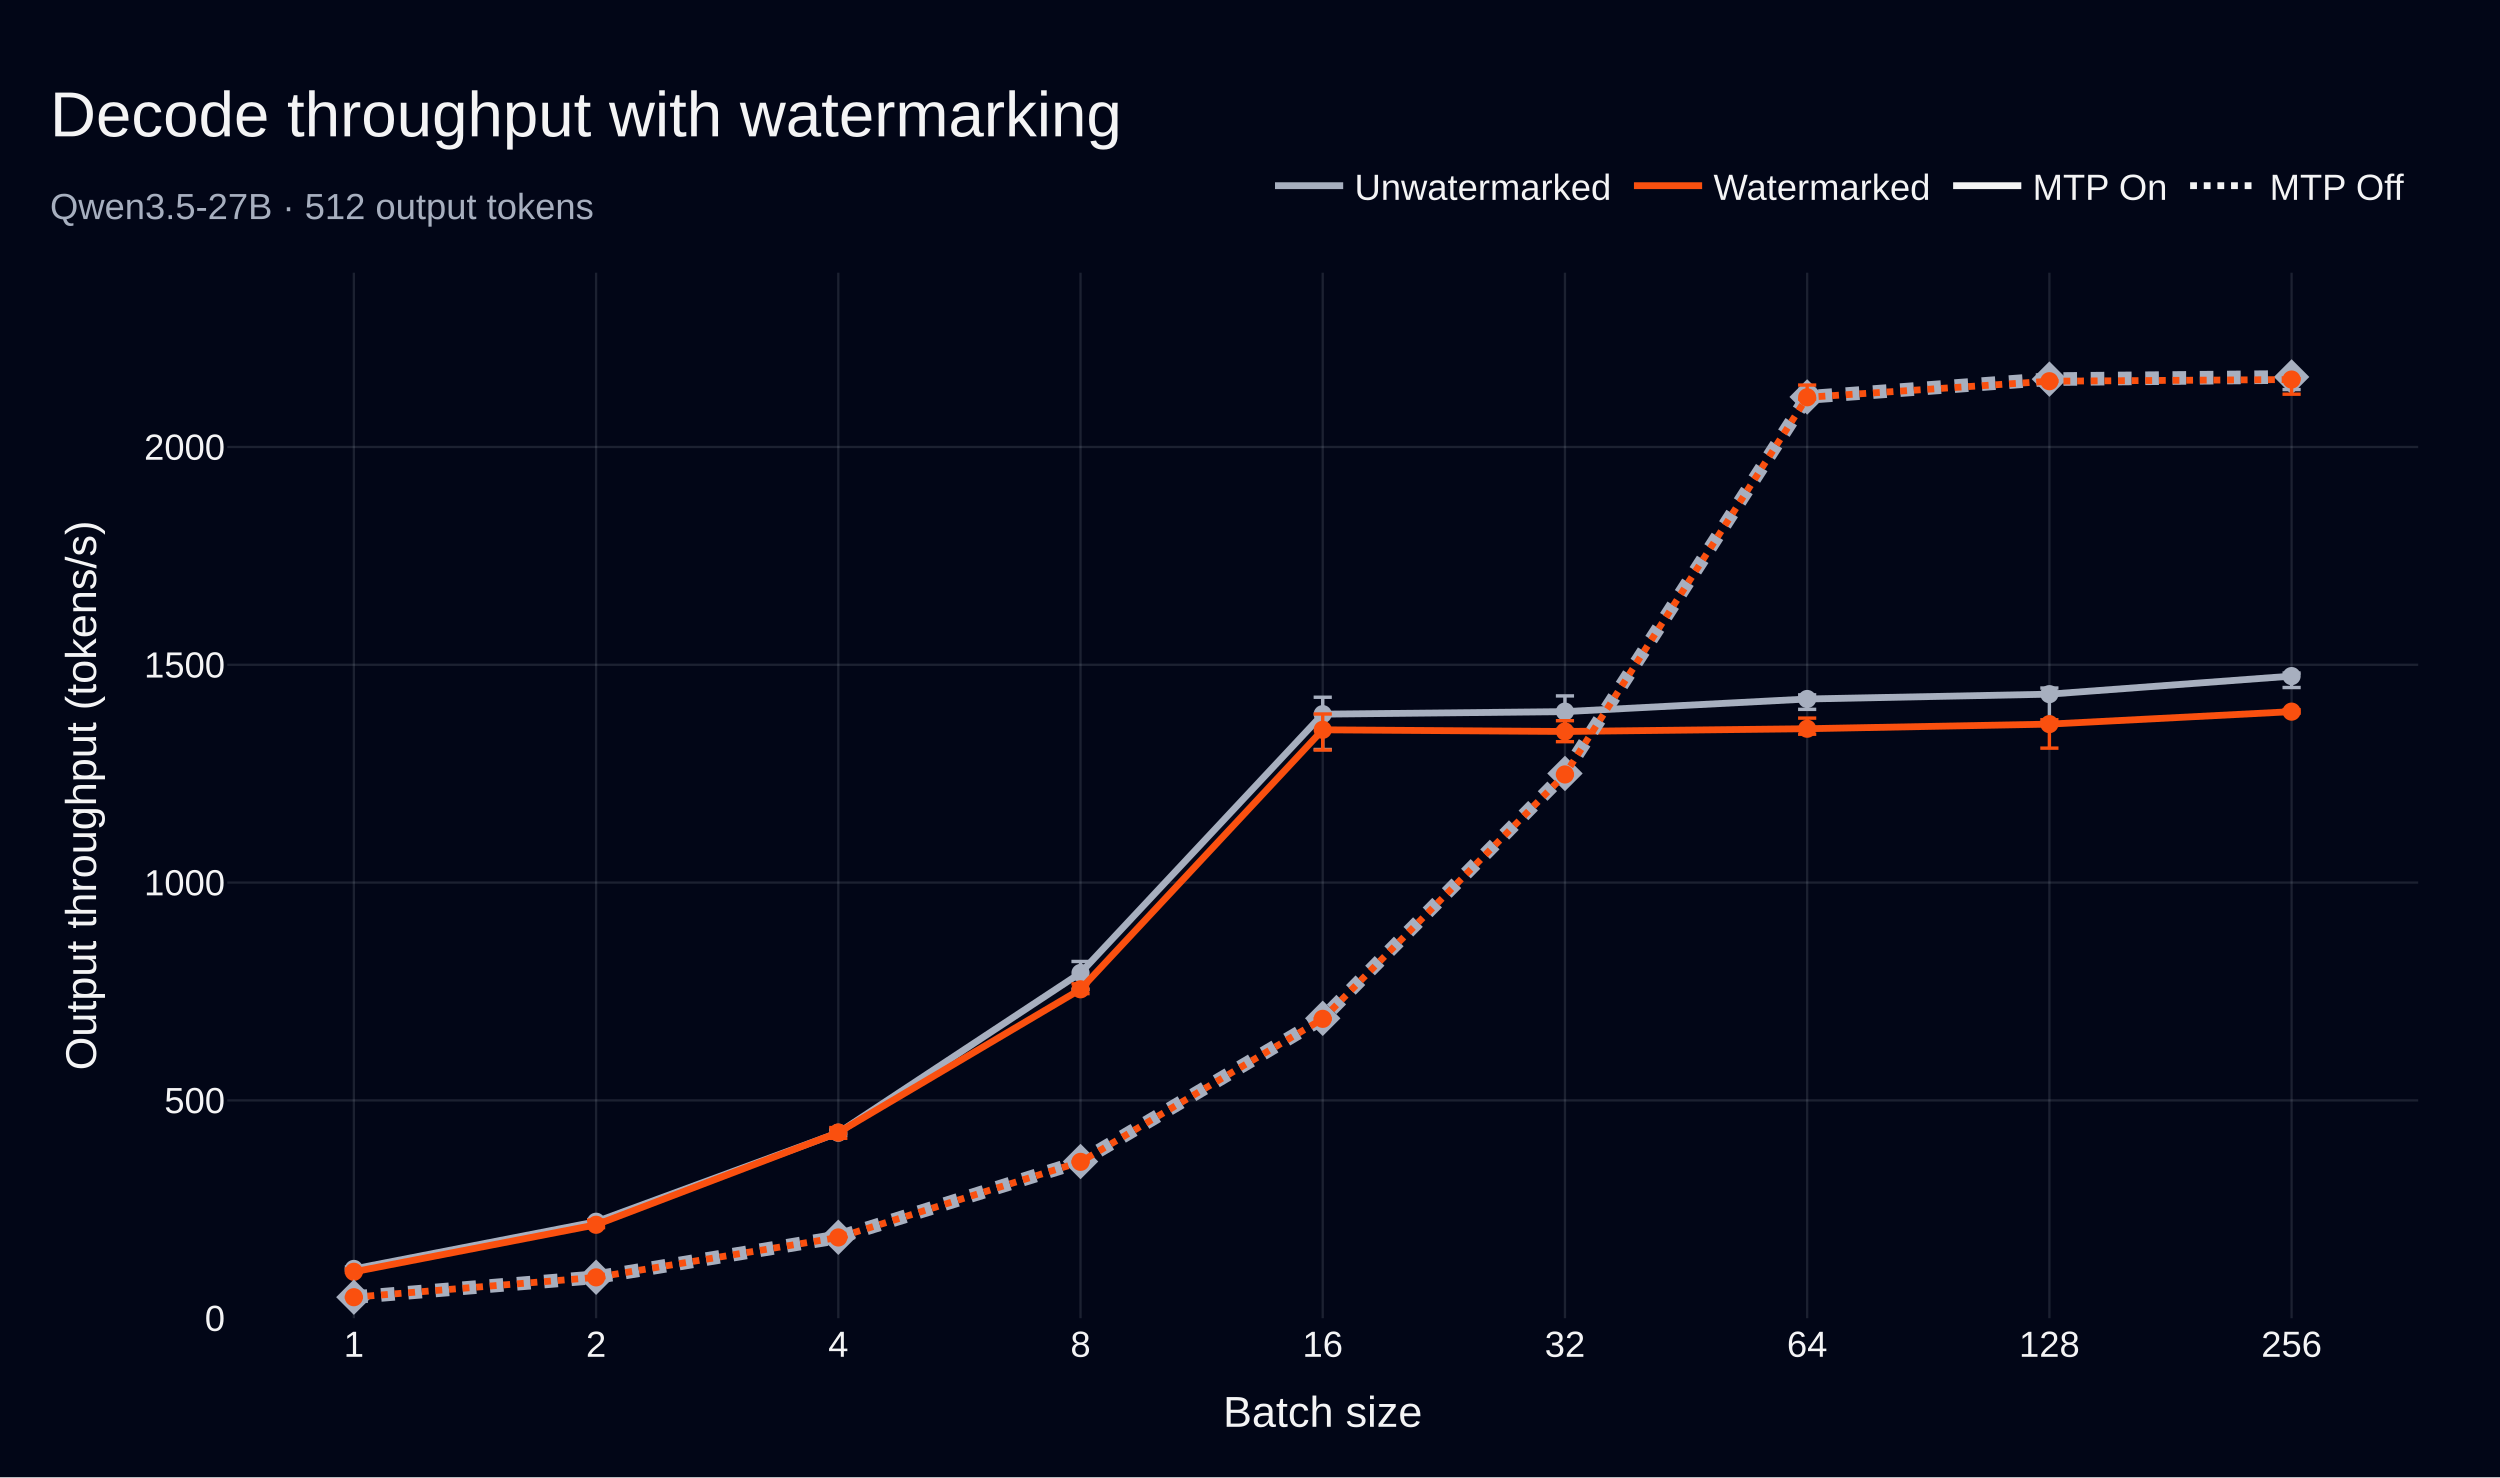
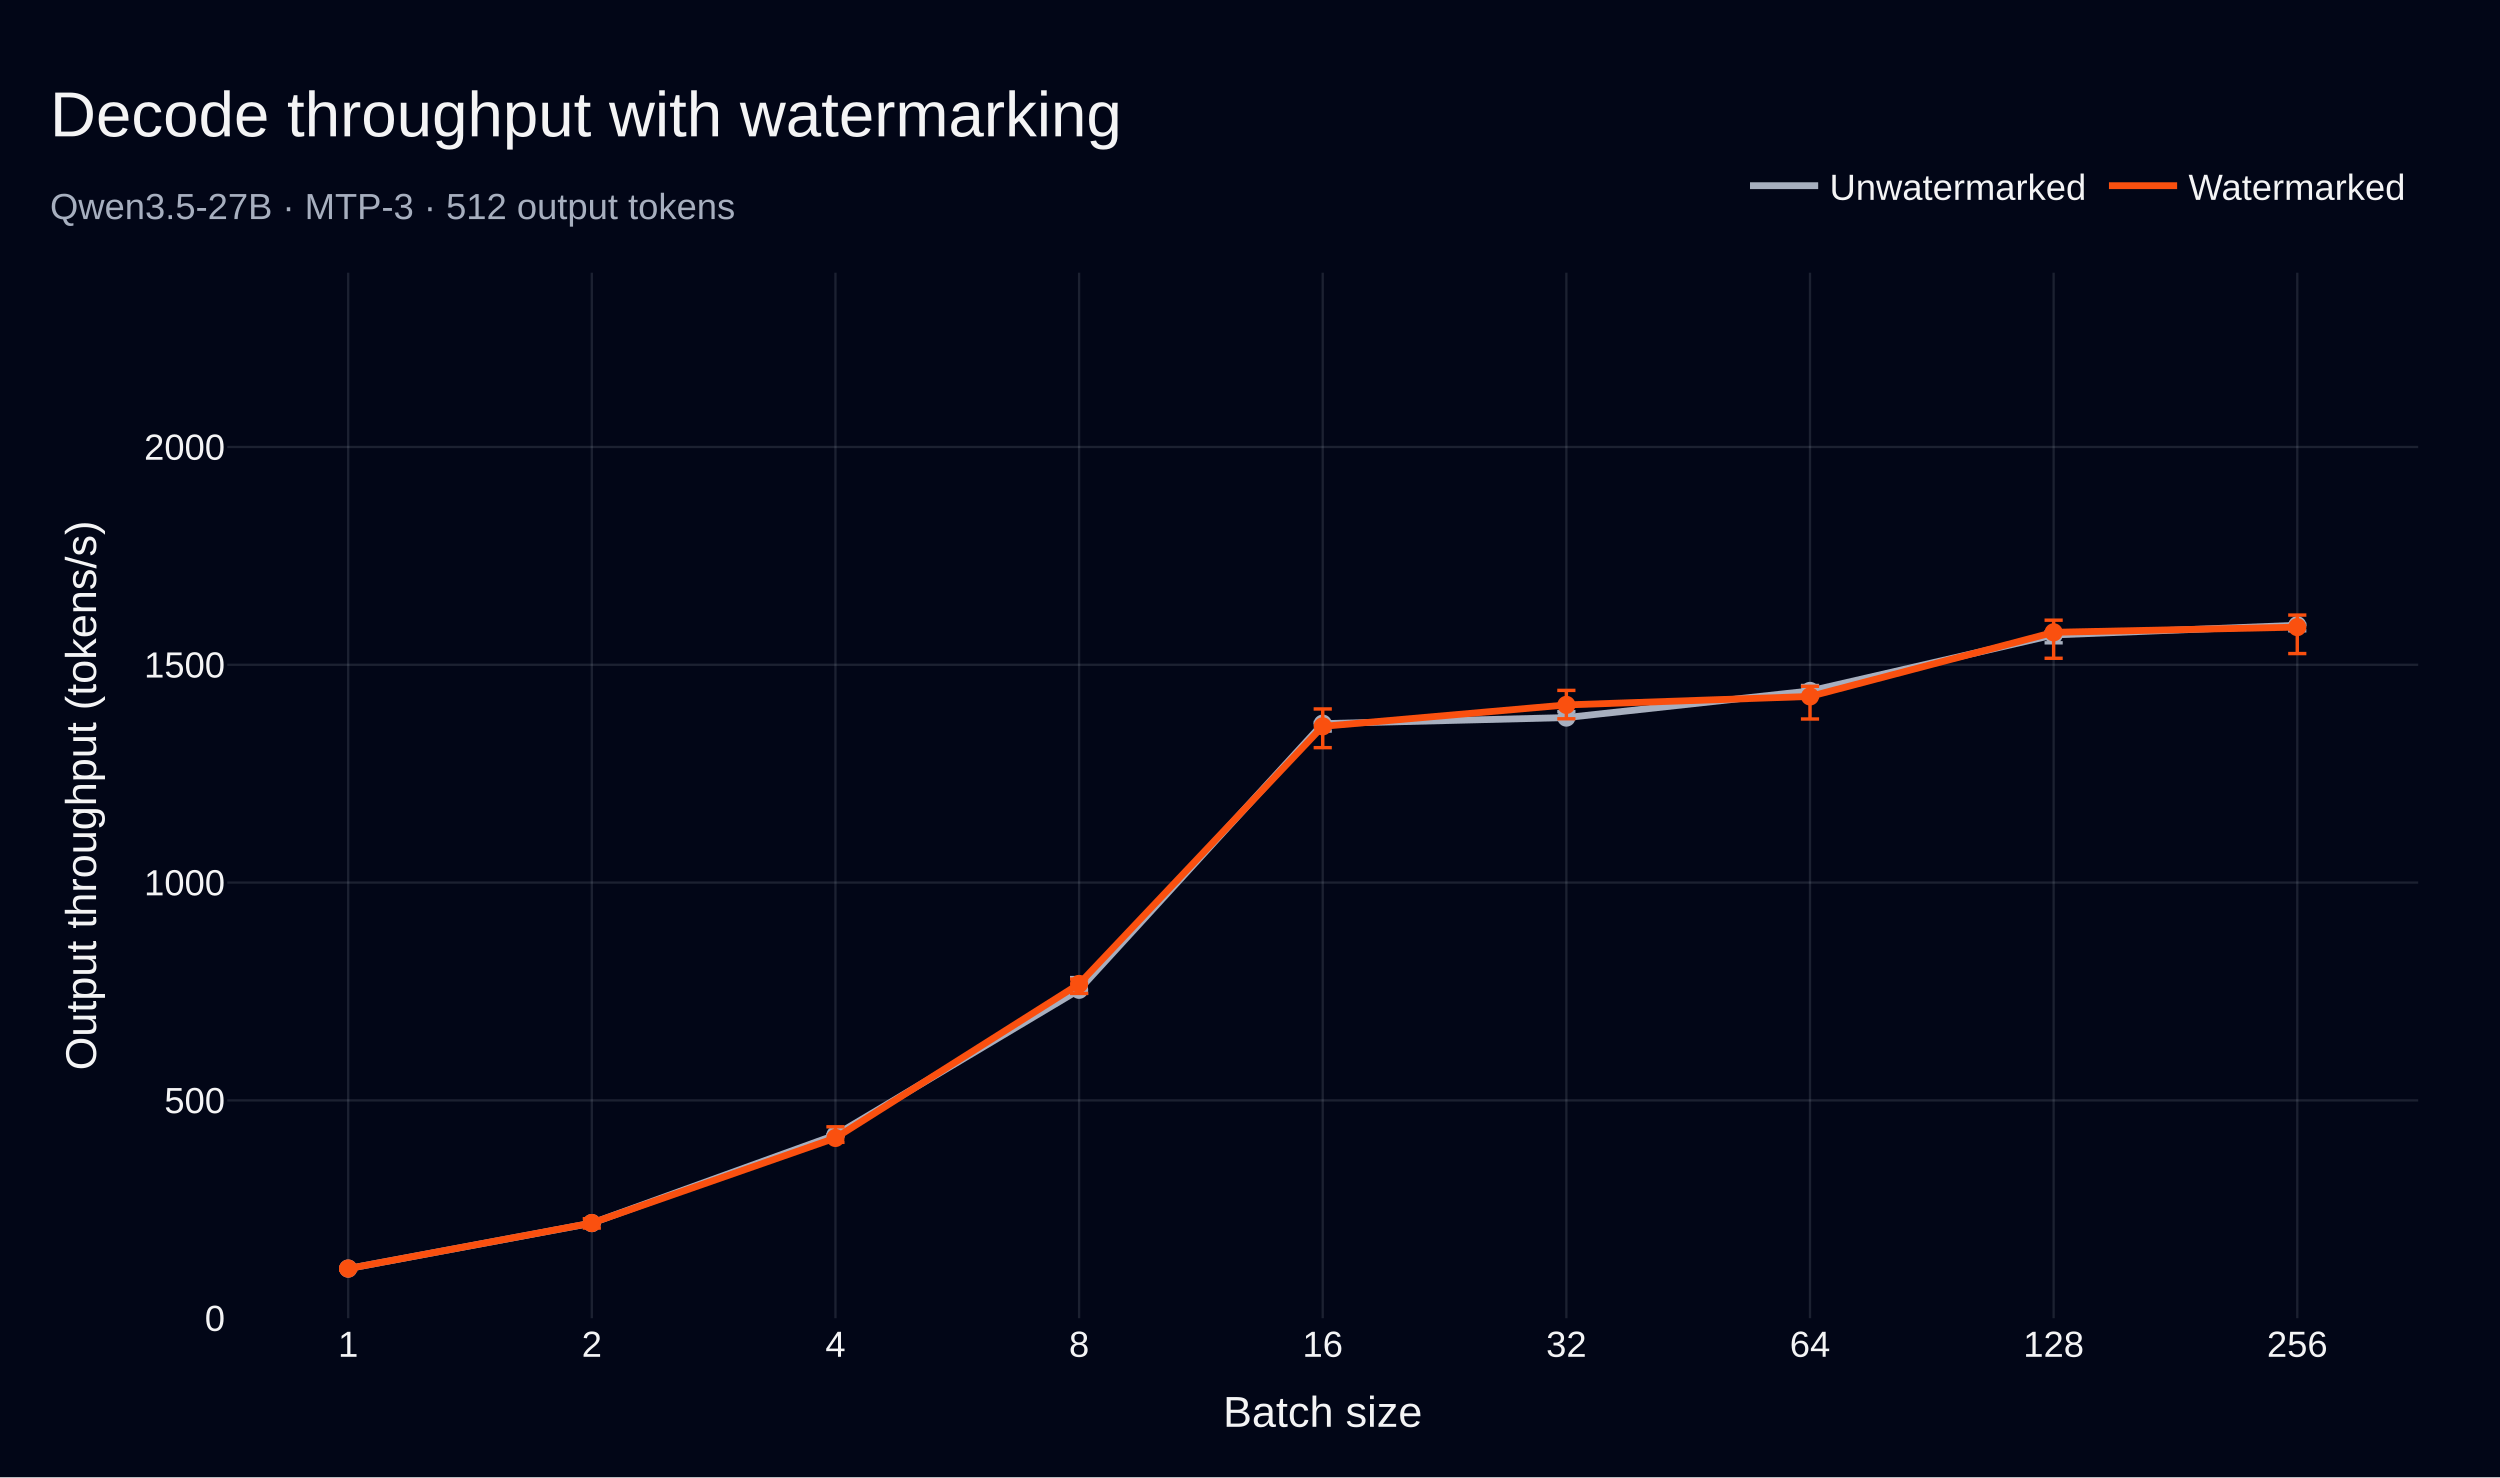
<svg xmlns="http://www.w3.org/2000/svg" class="main-svg" width="1100" height="650" style="" viewBox="0 0 1100 650">
  <rect x="0" y="0" width="1100" height="650" style="fill: rgb(2, 6, 23); fill-opacity: 1;" />
-   <defs id="defs-5f3221">
+   <defs id="defs-4837f7">
    <g class="clips">
-       <clipPath id="clip5f3221xyplot" class="plotclip">
+       <clipPath id="clip4837f7xyplot" class="plotclip">
        <rect width="964" height="460" />
      </clipPath>
-       <clipPath class="axesclip" id="clip5f3221x">
+       <clipPath class="axesclip" id="clip4837f7x">
        <rect x="100" y="0" width="964" height="650" />
      </clipPath>
-       <clipPath class="axesclip" id="clip5f3221y">
+       <clipPath class="axesclip" id="clip4837f7y">
        <rect x="0" y="120" width="1100" height="460" />
      </clipPath>
-       <clipPath class="axesclip" id="clip5f3221xy">
+       <clipPath class="axesclip" id="clip4837f7xy">
        <rect x="100" y="120" width="964" height="460" />
      </clipPath>
    </g>
    <g class="gradients" />
    <g class="patterns" />
  </defs>
  <g class="bglayer" />
  <g class="layer-below">
    <g class="imagelayer" />
    <g class="shapelayer" />
  </g>
  <g class="cartesianlayer">
    <g class="subplot xy">
      <g class="layer-subplot">
        <g class="shapelayer" />
        <g class="imagelayer" />
      </g>
      <g class="minor-gridlayer">
        <g class="x" />
        <g class="y" />
      </g>
      <g class="gridlayer">
        <g class="x">
-           <path class="xgrid crisp" transform="translate(155.7,0)" d="M0,120v460" style="stroke: rgb(167, 175, 191); stroke-opacity: 0.16; stroke-width: 1px;" />
-           <path class="xgrid crisp" transform="translate(262.28,0)" d="M0,120v460" style="stroke: rgb(167, 175, 191); stroke-opacity: 0.16; stroke-width: 1px;" />
-           <path class="xgrid crisp" transform="translate(368.85,0)" d="M0,120v460" style="stroke: rgb(167, 175, 191); stroke-opacity: 0.16; stroke-width: 1px;" />
-           <path class="xgrid crisp" transform="translate(475.43,0)" d="M0,120v460" style="stroke: rgb(167, 175, 191); stroke-opacity: 0.16; stroke-width: 1px;" />
+           <path class="xgrid crisp" transform="translate(153.2,0)" d="M0,120v460" style="stroke: rgb(167, 175, 191); stroke-opacity: 0.16; stroke-width: 1px;" />
+           <path class="xgrid crisp" transform="translate(260.4,0)" d="M0,120v460" style="stroke: rgb(167, 175, 191); stroke-opacity: 0.16; stroke-width: 1px;" />
+           <path class="xgrid crisp" transform="translate(367.6,0)" d="M0,120v460" style="stroke: rgb(167, 175, 191); stroke-opacity: 0.16; stroke-width: 1px;" />
+           <path class="xgrid crisp" transform="translate(474.8,0)" d="M0,120v460" style="stroke: rgb(167, 175, 191); stroke-opacity: 0.16; stroke-width: 1px;" />
          <path class="xgrid crisp" transform="translate(582,0)" d="M0,120v460" style="stroke: rgb(167, 175, 191); stroke-opacity: 0.16; stroke-width: 1px;" />
-           <path class="xgrid crisp" transform="translate(688.58,0)" d="M0,120v460" style="stroke: rgb(167, 175, 191); stroke-opacity: 0.16; stroke-width: 1px;" />
-           <path class="xgrid crisp" transform="translate(795.15,0)" d="M0,120v460" style="stroke: rgb(167, 175, 191); stroke-opacity: 0.16; stroke-width: 1px;" />
-           <path class="xgrid crisp" transform="translate(901.73,0)" d="M0,120v460" style="stroke: rgb(167, 175, 191); stroke-opacity: 0.16; stroke-width: 1px;" />
-           <path class="xgrid crisp" transform="translate(1008.3,0)" d="M0,120v460" style="stroke: rgb(167, 175, 191); stroke-opacity: 0.16; stroke-width: 1px;" />
+           <path class="xgrid crisp" transform="translate(689.2,0)" d="M0,120v460" style="stroke: rgb(167, 175, 191); stroke-opacity: 0.16; stroke-width: 1px;" />
+           <path class="xgrid crisp" transform="translate(796.4,0)" d="M0,120v460" style="stroke: rgb(167, 175, 191); stroke-opacity: 0.16; stroke-width: 1px;" />
+           <path class="xgrid crisp" transform="translate(903.6,0)" d="M0,120v460" style="stroke: rgb(167, 175, 191); stroke-opacity: 0.16; stroke-width: 1px;" />
+           <path class="xgrid crisp" transform="translate(1010.8,0)" d="M0,120v460" style="stroke: rgb(167, 175, 191); stroke-opacity: 0.16; stroke-width: 1px;" />
        </g>
        <g class="y">
          <path class="ygrid crisp" transform="translate(0,484.17)" d="M100,0h964" style="stroke: rgb(167, 175, 191); stroke-opacity: 0.16; stroke-width: 1px;" />
          <path class="ygrid crisp" transform="translate(0,388.33)" d="M100,0h964" style="stroke: rgb(167, 175, 191); stroke-opacity: 0.16; stroke-width: 1px;" />
          <path class="ygrid crisp" transform="translate(0,292.5)" d="M100,0h964" style="stroke: rgb(167, 175, 191); stroke-opacity: 0.16; stroke-width: 1px;" />
          <path class="ygrid crisp" transform="translate(0,196.67)" d="M100,0h964" style="stroke: rgb(167, 175, 191); stroke-opacity: 0.16; stroke-width: 1px;" />
        </g>
      </g>
      <g class="zerolinelayer" />
      <g class="layer-between">
        <g class="shapelayer" />
        <g class="imagelayer" />
      </g>
      <path class="xlines-below" />
      <path class="ylines-below" />
      <g class="overlines-below" />
      <g class="xaxislayer-below" />
      <g class="yaxislayer-below" />
      <g class="overaxes-below" />
      <g class="overplot">
-         <g class="xy" transform="translate(100,120)" clip-path="url(#clip5f3221xyplot)">
+         <g class="xy" transform="translate(100,120)" clip-path="url(#clip4837f7xyplot)">
          <g class="scatterlayer mlayer">
-             <g class="trace scatter trace628904" style="stroke-miterlimit: 2; opacity: 1;">
+             <g class="trace scatter trace6b0d77" style="stroke-miterlimit: 2; opacity: 1;">
              <g class="fills" />
              <g class="errorbars">
                <g class="errorbar">
-                   <path class="yerror" d="M51.7,437.47h8m-4,0V438.82m-4,0h8" style="vector-effect: none; stroke-width: 1.5px; stroke: rgb(167, 175, 191); stroke-opacity: 1;" />
-                 </g>
-                 <g class="errorbar">
-                   <path class="yerror" d="M158.28,416.62h8m-4,0V418.26m-4,0h8" style="vector-effect: none; stroke-width: 1.5px; stroke: rgb(167, 175, 191); stroke-opacity: 1;" />
-                 </g>
-                 <g class="errorbar">
-                   <path class="yerror" d="M264.85,376.87h8m-4,0V379.51m-4,0h8" style="vector-effect: none; stroke-width: 1.5px; stroke: rgb(167, 175, 191); stroke-opacity: 1;" />
-                 </g>
-                 <g class="errorbar">
-                   <path class="yerror" d="M371.43,303.05h8m-4,0V315.34m-4,0h8" style="vector-effect: none; stroke-width: 1.5px; stroke: rgb(167, 175, 191); stroke-opacity: 1;" />
-                 </g>
-                 <g class="errorbar">
-                   <path class="yerror" d="M478,186.79h8m-4,0V209.78m-4,0h8" style="vector-effect: none; stroke-width: 1.5px; stroke: rgb(167, 175, 191); stroke-opacity: 1;" />
-                 </g>
-                 <g class="errorbar">
-                   <path class="yerror" d="M584.58,186.2h8m-4,0V200.94m-4,0h8" style="vector-effect: none; stroke-width: 1.5px; stroke: rgb(167, 175, 191); stroke-opacity: 1;" />
-                 </g>
-                 <g class="errorbar">
-                   <path class="yerror" d="M691.15,185.74h8m-4,0V192.12m-4,0h8" style="vector-effect: none; stroke-width: 1.5px; stroke: rgb(167, 175, 191); stroke-opacity: 1;" />
-                 </g>
-                 <g class="errorbar">
-                   <path class="yerror" d="M797.73,182.73h8m-4,0V197.86m-4,0h8" style="vector-effect: none; stroke-width: 1.5px; stroke: rgb(167, 175, 191); stroke-opacity: 1;" />
-                 </g>
-                 <g class="errorbar">
-                   <path class="yerror" d="M904.3,176.14h8m-4,0V182.51m-4,0h8" style="vector-effect: none; stroke-width: 1.5px; stroke: rgb(167, 175, 191); stroke-opacity: 1;" />
+                   <path class="yerror" d="M49.2,438.14h8m-4,0V438.24m-4,0h8" style="vector-effect: none; stroke-width: 1.5px; stroke: rgb(167, 175, 191); stroke-opacity: 1;" />
+                 </g>
+                 <g class="errorbar">
+                   <path class="yerror" d="M156.4,418.1h8m-4,0V418.2m-4,0h8" style="vector-effect: none; stroke-width: 1.5px; stroke: rgb(167, 175, 191); stroke-opacity: 1;" />
+                 </g>
+                 <g class="errorbar">
+                   <path class="yerror" d="M263.6,379.29h8m-4,0V379.79m-4,0h8" style="vector-effect: none; stroke-width: 1.5px; stroke: rgb(167, 175, 191); stroke-opacity: 1;" />
+                 </g>
+                 <g class="errorbar">
+                   <path class="yerror" d="M370.8,310.14h8m-4,0V317.05m-4,0h8" style="vector-effect: none; stroke-width: 1.5px; stroke: rgb(167, 175, 191); stroke-opacity: 1;" />
+                 </g>
+                 <g class="errorbar">
+                   <path class="yerror" d="M478,197.86h8m-4,0V201.66m-4,0h8" style="vector-effect: none; stroke-width: 1.5px; stroke: rgb(167, 175, 191); stroke-opacity: 1;" />
+                 </g>
+                 <g class="errorbar">
+                   <path class="yerror" d="M585.2,193.12h8m-4,0V196.14m-4,0h8" style="vector-effect: none; stroke-width: 1.5px; stroke: rgb(167, 175, 191); stroke-opacity: 1;" />
+                 </g>
+                 <g class="errorbar">
+                   <path class="yerror" d="M692.4,181.62h8m-4,0V186.6m-4,0h8" style="vector-effect: none; stroke-width: 1.5px; stroke: rgb(167, 175, 191); stroke-opacity: 1;" />
+                 </g>
+                 <g class="errorbar">
+                   <path class="yerror" d="M799.6,157.95h8m-4,0V162.84m-4,0h8" style="vector-effect: none; stroke-width: 1.5px; stroke: rgb(167, 175, 191); stroke-opacity: 1;" />
+                 </g>
+                 <g class="errorbar">
+                   <path class="yerror" d="M906.8,154.65h8m-4,0V157.55m-4,0h8" style="vector-effect: none; stroke-width: 1.5px; stroke: rgb(167, 175, 191); stroke-opacity: 1;" />
                </g>
              </g>
              <g class="lines">
-                 <path class="js-line" d="M55.7,438.33L162.28,417.57L268.85,378.4L375.43,308.1L482,194.23L588.58,193.11L695.15,187.56L801.73,185.43L908.3,177.48" style="vector-effect: none; fill: none; stroke: rgb(167, 175, 191); stroke-opacity: 1; stroke-width: 3px; opacity: 1;" />
+                 <path class="js-line" d="M53.2,438.17L160.4,418.17L267.6,379.41L374.8,315.51L482,198.4L589.2,195.73L696.4,184.01L803.6,159.37L910.8,155.11" style="vector-effect: none; fill: none; stroke: rgb(167, 175, 191); stroke-opacity: 1; stroke-width: 3px; opacity: 1;" />
              </g>
              <g class="points">
-                 <path class="point plotly-customdata" transform="translate(55.7,438.33)" d="M4,0A4,4 0 1,1 0,-4A4,4 0 0,1 4,0Z" style="opacity: 1; stroke-width: 0px; fill: rgb(167, 175, 191); fill-opacity: 1;" />
-                 <path class="point plotly-customdata" transform="translate(162.28,417.57)" d="M4,0A4,4 0 1,1 0,-4A4,4 0 0,1 4,0Z" style="opacity: 1; stroke-width: 0px; fill: rgb(167, 175, 191); fill-opacity: 1;" />
-                 <path class="point plotly-customdata" transform="translate(268.85,378.4)" d="M4,0A4,4 0 1,1 0,-4A4,4 0 0,1 4,0Z" style="opacity: 1; stroke-width: 0px; fill: rgb(167, 175, 191); fill-opacity: 1;" />
-                 <path class="point plotly-customdata" transform="translate(375.43,308.1)" d="M4,0A4,4 0 1,1 0,-4A4,4 0 0,1 4,0Z" style="opacity: 1; stroke-width: 0px; fill: rgb(167, 175, 191); fill-opacity: 1;" />
-                 <path class="point plotly-customdata" transform="translate(482,194.23)" d="M4,0A4,4 0 1,1 0,-4A4,4 0 0,1 4,0Z" style="opacity: 1; stroke-width: 0px; fill: rgb(167, 175, 191); fill-opacity: 1;" />
-                 <path class="point plotly-customdata" transform="translate(588.58,193.11)" d="M4,0A4,4 0 1,1 0,-4A4,4 0 0,1 4,0Z" style="opacity: 1; stroke-width: 0px; fill: rgb(167, 175, 191); fill-opacity: 1;" />
-                 <path class="point plotly-customdata" transform="translate(695.15,187.56)" d="M4,0A4,4 0 1,1 0,-4A4,4 0 0,1 4,0Z" style="opacity: 1; stroke-width: 0px; fill: rgb(167, 175, 191); fill-opacity: 1;" />
-                 <path class="point plotly-customdata" transform="translate(801.73,185.43)" d="M4,0A4,4 0 1,1 0,-4A4,4 0 0,1 4,0Z" style="opacity: 1; stroke-width: 0px; fill: rgb(167, 175, 191); fill-opacity: 1;" />
-                 <path class="point plotly-customdata" transform="translate(908.3,177.48)" d="M4,0A4,4 0 1,1 0,-4A4,4 0 0,1 4,0Z" style="opacity: 1; stroke-width: 0px; fill: rgb(167, 175, 191); fill-opacity: 1;" />
+                 <path class="point plotly-customdata" transform="translate(53.2,438.17)" d="M4,0A4,4 0 1,1 0,-4A4,4 0 0,1 4,0Z" style="opacity: 1; stroke-width: 0px; fill: rgb(167, 175, 191); fill-opacity: 1;" />
+                 <path class="point plotly-customdata" transform="translate(160.4,418.17)" d="M4,0A4,4 0 1,1 0,-4A4,4 0 0,1 4,0Z" style="opacity: 1; stroke-width: 0px; fill: rgb(167, 175, 191); fill-opacity: 1;" />
+                 <path class="point plotly-customdata" transform="translate(267.6,379.41)" d="M4,0A4,4 0 1,1 0,-4A4,4 0 0,1 4,0Z" style="opacity: 1; stroke-width: 0px; fill: rgb(167, 175, 191); fill-opacity: 1;" />
+                 <path class="point plotly-customdata" transform="translate(374.8,315.51)" d="M4,0A4,4 0 1,1 0,-4A4,4 0 0,1 4,0Z" style="opacity: 1; stroke-width: 0px; fill: rgb(167, 175, 191); fill-opacity: 1;" />
+                 <path class="point plotly-customdata" transform="translate(482,198.4)" d="M4,0A4,4 0 1,1 0,-4A4,4 0 0,1 4,0Z" style="opacity: 1; stroke-width: 0px; fill: rgb(167, 175, 191); fill-opacity: 1;" />
+                 <path class="point plotly-customdata" transform="translate(589.2,195.73)" d="M4,0A4,4 0 1,1 0,-4A4,4 0 0,1 4,0Z" style="opacity: 1; stroke-width: 0px; fill: rgb(167, 175, 191); fill-opacity: 1;" />
+                 <path class="point plotly-customdata" transform="translate(696.4,184.01)" d="M4,0A4,4 0 1,1 0,-4A4,4 0 0,1 4,0Z" style="opacity: 1; stroke-width: 0px; fill: rgb(167, 175, 191); fill-opacity: 1;" />
+                 <path class="point plotly-customdata" transform="translate(803.6,159.37)" d="M4,0A4,4 0 1,1 0,-4A4,4 0 0,1 4,0Z" style="opacity: 1; stroke-width: 0px; fill: rgb(167, 175, 191); fill-opacity: 1;" />
+                 <path class="point plotly-customdata" transform="translate(910.8,155.11)" d="M4,0A4,4 0 1,1 0,-4A4,4 0 0,1 4,0Z" style="opacity: 1; stroke-width: 0px; fill: rgb(167, 175, 191); fill-opacity: 1;" />
              </g>
              <g class="text" />
            </g>
-             <g class="trace scatter trace1b2be3" style="stroke-miterlimit: 2; opacity: 1;">
+             <g class="trace scatter trace38a144" style="stroke-miterlimit: 2; opacity: 1;">
              <g class="fills" />
              <g class="errorbars">
                <g class="errorbar">
-                   <path class="yerror" d="M51.7,438.36h8m-4,0V439.86m-4,0h8" style="vector-effect: none; stroke-width: 1.5px; stroke: rgb(250, 80, 15); stroke-opacity: 1;" />
-                 </g>
-                 <g class="errorbar">
-                   <path class="yerror" d="M158.28,416.84h8m-4,0V420.16m-4,0h8" style="vector-effect: none; stroke-width: 1.5px; stroke: rgb(250, 80, 15); stroke-opacity: 1;" />
-                 </g>
-                 <g class="errorbar">
-                   <path class="yerror" d="M264.85,376.13h8m-4,0V380.84m-4,0h8" style="vector-effect: none; stroke-width: 1.5px; stroke: rgb(250, 80, 15); stroke-opacity: 1;" />
-                 </g>
-                 <g class="errorbar">
-                   <path class="yerror" d="M371.43,312.9h8m-4,0V317.19m-4,0h8" style="vector-effect: none; stroke-width: 1.5px; stroke: rgb(250, 80, 15); stroke-opacity: 1;" />
-                 </g>
-                 <g class="errorbar">
-                   <path class="yerror" d="M478,194.16h8m-4,0V210.01m-4,0h8" style="vector-effect: none; stroke-width: 1.5px; stroke: rgb(250, 80, 15); stroke-opacity: 1;" />
-                 </g>
-                 <g class="errorbar">
-                   <path class="yerror" d="M584.58,197.11h8m-4,0V206.34m-4,0h8" style="vector-effect: none; stroke-width: 1.5px; stroke: rgb(250, 80, 15); stroke-opacity: 1;" />
-                 </g>
-                 <g class="errorbar">
-                   <path class="yerror" d="M691.15,195.97h8m-4,0V203.05m-4,0h8" style="vector-effect: none; stroke-width: 1.5px; stroke: rgb(250, 80, 15); stroke-opacity: 1;" />
-                 </g>
-                 <g class="errorbar">
-                   <path class="yerror" d="M797.73,196.7h8m-4,0V209.18m-4,0h8" style="vector-effect: none; stroke-width: 1.5px; stroke: rgb(250, 80, 15); stroke-opacity: 1;" />
-                 </g>
-                 <g class="errorbar">
-                   <path class="yerror" d="M904.3,192.24h8m-4,0V193.8m-4,0h8" style="vector-effect: none; stroke-width: 1.5px; stroke: rgb(250, 80, 15); stroke-opacity: 1;" />
+                   <path class="yerror" d="M49.2,437.56h8m-4,0V438.89m-4,0h8" style="vector-effect: none; stroke-width: 1.5px; stroke: rgb(250, 80, 15); stroke-opacity: 1;" />
+                 </g>
+                 <g class="errorbar">
+                   <path class="yerror" d="M156.4,416.24h8m-4,0V420.35m-4,0h8" style="vector-effect: none; stroke-width: 1.5px; stroke: rgb(250, 80, 15); stroke-opacity: 1;" />
+                 </g>
+                 <g class="errorbar">
+                   <path class="yerror" d="M263.6,375.79h8m-4,0V382.62m-4,0h8" style="vector-effect: none; stroke-width: 1.5px; stroke: rgb(250, 80, 15); stroke-opacity: 1;" />
+                 </g>
+                 <g class="errorbar">
+                   <path class="yerror" d="M370.8,310.79h8m-4,0V317.11m-4,0h8" style="vector-effect: none; stroke-width: 1.5px; stroke: rgb(250, 80, 15); stroke-opacity: 1;" />
+                 </g>
+                 <g class="errorbar">
+                   <path class="yerror" d="M478,191.94h8m-4,0V208.97m-4,0h8" style="vector-effect: none; stroke-width: 1.5px; stroke: rgb(250, 80, 15); stroke-opacity: 1;" />
+                 </g>
+                 <g class="errorbar">
+                   <path class="yerror" d="M585.2,183.77h8m-4,0V196.26m-4,0h8" style="vector-effect: none; stroke-width: 1.5px; stroke: rgb(250, 80, 15); stroke-opacity: 1;" />
+                 </g>
+                 <g class="errorbar">
+                   <path class="yerror" d="M692.4,181.97h8m-4,0V196.36m-4,0h8" style="vector-effect: none; stroke-width: 1.5px; stroke: rgb(250, 80, 15); stroke-opacity: 1;" />
+                 </g>
+                 <g class="errorbar">
+                   <path class="yerror" d="M799.6,152.88h8m-4,0V169.64m-4,0h8" style="vector-effect: none; stroke-width: 1.5px; stroke: rgb(250, 80, 15); stroke-opacity: 1;" />
+                 </g>
+                 <g class="errorbar">
+                   <path class="yerror" d="M906.8,150.63h8m-4,0V167.57m-4,0h8" style="vector-effect: none; stroke-width: 1.5px; stroke: rgb(250, 80, 15); stroke-opacity: 1;" />
                </g>
              </g>
              <g class="lines">
-                 <path class="js-line" d="M55.7,439.59L162.28,418.9L268.85,378.31L375.43,315.29L482,201.12L588.58,201.85L695.15,200.64L801.73,198.61L908.3,193.12" style="vector-effect: none; fill: none; stroke: rgb(250, 80, 15); stroke-opacity: 1; stroke-width: 3px; opacity: 1;" />
+                 <path class="js-line" d="M53.2,438.17L160.4,418.13L267.6,380.7L374.8,312.94L482,199.59L589.2,190.16L696.4,186.43L803.6,158.22L910.8,155.93" style="vector-effect: none; fill: none; stroke: rgb(250, 80, 15); stroke-opacity: 1; stroke-width: 3px; opacity: 1;" />
              </g>
              <g class="points">
-                 <path class="point plotly-customdata" transform="translate(55.7,439.59)" d="M4,0A4,4 0 1,1 0,-4A4,4 0 0,1 4,0Z" style="opacity: 1; stroke-width: 0px; fill: rgb(250, 80, 15); fill-opacity: 1;" />
-                 <path class="point plotly-customdata" transform="translate(162.28,418.9)" d="M4,0A4,4 0 1,1 0,-4A4,4 0 0,1 4,0Z" style="opacity: 1; stroke-width: 0px; fill: rgb(250, 80, 15); fill-opacity: 1;" />
-                 <path class="point plotly-customdata" transform="translate(268.85,378.31)" d="M4,0A4,4 0 1,1 0,-4A4,4 0 0,1 4,0Z" style="opacity: 1; stroke-width: 0px; fill: rgb(250, 80, 15); fill-opacity: 1;" />
-                 <path class="point plotly-customdata" transform="translate(375.43,315.29)" d="M4,0A4,4 0 1,1 0,-4A4,4 0 0,1 4,0Z" style="opacity: 1; stroke-width: 0px; fill: rgb(250, 80, 15); fill-opacity: 1;" />
-                 <path class="point plotly-customdata" transform="translate(482,201.12)" d="M4,0A4,4 0 1,1 0,-4A4,4 0 0,1 4,0Z" style="opacity: 1; stroke-width: 0px; fill: rgb(250, 80, 15); fill-opacity: 1;" />
-                 <path class="point plotly-customdata" transform="translate(588.58,201.85)" d="M4,0A4,4 0 1,1 0,-4A4,4 0 0,1 4,0Z" style="opacity: 1; stroke-width: 0px; fill: rgb(250, 80, 15); fill-opacity: 1;" />
-                 <path class="point plotly-customdata" transform="translate(695.15,200.64)" d="M4,0A4,4 0 1,1 0,-4A4,4 0 0,1 4,0Z" style="opacity: 1; stroke-width: 0px; fill: rgb(250, 80, 15); fill-opacity: 1;" />
-                 <path class="point plotly-customdata" transform="translate(801.73,198.61)" d="M4,0A4,4 0 1,1 0,-4A4,4 0 0,1 4,0Z" style="opacity: 1; stroke-width: 0px; fill: rgb(250, 80, 15); fill-opacity: 1;" />
-                 <path class="point plotly-customdata" transform="translate(908.3,193.12)" d="M4,0A4,4 0 1,1 0,-4A4,4 0 0,1 4,0Z" style="opacity: 1; stroke-width: 0px; fill: rgb(250, 80, 15); fill-opacity: 1;" />
+                 <path class="point plotly-customdata" transform="translate(53.2,438.17)" d="M4,0A4,4 0 1,1 0,-4A4,4 0 0,1 4,0Z" style="opacity: 1; stroke-width: 0px; fill: rgb(250, 80, 15); fill-opacity: 1;" />
+                 <path class="point plotly-customdata" transform="translate(160.4,418.13)" d="M4,0A4,4 0 1,1 0,-4A4,4 0 0,1 4,0Z" style="opacity: 1; stroke-width: 0px; fill: rgb(250, 80, 15); fill-opacity: 1;" />
+                 <path class="point plotly-customdata" transform="translate(267.6,380.7)" d="M4,0A4,4 0 1,1 0,-4A4,4 0 0,1 4,0Z" style="opacity: 1; stroke-width: 0px; fill: rgb(250, 80, 15); fill-opacity: 1;" />
+                 <path class="point plotly-customdata" transform="translate(374.8,312.94)" d="M4,0A4,4 0 1,1 0,-4A4,4 0 0,1 4,0Z" style="opacity: 1; stroke-width: 0px; fill: rgb(250, 80, 15); fill-opacity: 1;" />
+                 <path class="point plotly-customdata" transform="translate(482,199.59)" d="M4,0A4,4 0 1,1 0,-4A4,4 0 0,1 4,0Z" style="opacity: 1; stroke-width: 0px; fill: rgb(250, 80, 15); fill-opacity: 1;" />
+                 <path class="point plotly-customdata" transform="translate(589.2,190.16)" d="M4,0A4,4 0 1,1 0,-4A4,4 0 0,1 4,0Z" style="opacity: 1; stroke-width: 0px; fill: rgb(250, 80, 15); fill-opacity: 1;" />
+                 <path class="point plotly-customdata" transform="translate(696.4,186.43)" d="M4,0A4,4 0 1,1 0,-4A4,4 0 0,1 4,0Z" style="opacity: 1; stroke-width: 0px; fill: rgb(250, 80, 15); fill-opacity: 1;" />
+                 <path class="point plotly-customdata" transform="translate(803.6,158.22)" d="M4,0A4,4 0 1,1 0,-4A4,4 0 0,1 4,0Z" style="opacity: 1; stroke-width: 0px; fill: rgb(250, 80, 15); fill-opacity: 1;" />
+                 <path class="point plotly-customdata" transform="translate(910.8,155.93)" d="M4,0A4,4 0 1,1 0,-4A4,4 0 0,1 4,0Z" style="opacity: 1; stroke-width: 0px; fill: rgb(250, 80, 15); fill-opacity: 1;" />
              </g>
              <g class="text" />
            </g>
-             <g class="trace scatter trace599b62" style="stroke-miterlimit: 2; opacity: 1;">
-               <g class="fills" />
-               <g class="errorbars">
-                 <g class="errorbar">
-                   <path class="yerror" d="M51.7,450.74h8m-4,0V450.75m-4,0h8" style="vector-effect: none; stroke-width: 1.5px; stroke: rgb(167, 175, 191); stroke-opacity: 1;" />
-                 </g>
-                 <g class="errorbar">
-                   <path class="yerror" d="M158.28,441.99h8m-4,0V442.08m-4,0h8" style="vector-effect: none; stroke-width: 1.5px; stroke: rgb(167, 175, 191); stroke-opacity: 1;" />
-                 </g>
-                 <g class="errorbar">
-                   <path class="yerror" d="M264.85,424.38h8m-4,0V424.4m-4,0h8" style="vector-effect: none; stroke-width: 1.5px; stroke: rgb(167, 175, 191); stroke-opacity: 1;" />
-                 </g>
-                 <g class="errorbar">
-                   <path class="yerror" d="M371.43,391.06h8m-4,0V391.09m-4,0h8" style="vector-effect: none; stroke-width: 1.5px; stroke: rgb(167, 175, 191); stroke-opacity: 1;" />
-                 </g>
-                 <g class="errorbar">
-                   <path class="yerror" d="M478,328.02h8m-4,0V328.22m-4,0h8" style="vector-effect: none; stroke-width: 1.5px; stroke: rgb(167, 175, 191); stroke-opacity: 1;" />
-                 </g>
-                 <g class="errorbar">
-                   <path class="yerror" d="M584.58,220.22h8m-4,0V220.37m-4,0h8" style="vector-effect: none; stroke-width: 1.5px; stroke: rgb(167, 175, 191); stroke-opacity: 1;" />
-                 </g>
-                 <g class="errorbar">
-                   <path class="yerror" d="M691.15,51.3h8m-4,0V54.88m-4,0h8" style="vector-effect: none; stroke-width: 1.5px; stroke: rgb(167, 175, 191); stroke-opacity: 1;" />
-                 </g>
-                 <g class="errorbar">
-                   <path class="yerror" d="M797.73,46.74h8m-4,0V46.94m-4,0h8" style="vector-effect: none; stroke-width: 1.5px; stroke: rgb(167, 175, 191); stroke-opacity: 1;" />
-                 </g>
-                 <g class="errorbar">
-                   <path class="yerror" d="M904.3,45.82h8m-4,0V51.41m-4,0h8" style="vector-effect: none; stroke-width: 1.5px; stroke: rgb(167, 175, 191); stroke-opacity: 1;" />
-                 </g>
-               </g>
-               <g class="lines">
-                 <path class="js-line" d="M55.7,450.75L162.28,441.99L268.85,424.39L375.43,391.07L482,328.06L588.58,220.32L695.15,54.66L801.73,46.82L908.3,45.86" style="vector-effect: none; fill: none; stroke: rgb(167, 175, 191); stroke-opacity: 1; stroke-dasharray: 6px, 6px; stroke-width: 6px; opacity: 1;" />
-               </g>
-               <g class="points">
-                 <path class="point plotly-customdata" transform="translate(55.7,450.75)" d="M7.8,0L0,7.8L-7.8,0L0,-7.8Z" style="opacity: 1; stroke-width: 0px; fill: rgb(167, 175, 191); fill-opacity: 1;" />
-                 <path class="point plotly-customdata" transform="translate(162.28,441.99)" d="M7.8,0L0,7.8L-7.8,0L0,-7.8Z" style="opacity: 1; stroke-width: 0px; fill: rgb(167, 175, 191); fill-opacity: 1;" />
-                 <path class="point plotly-customdata" transform="translate(268.85,424.39)" d="M7.8,0L0,7.8L-7.8,0L0,-7.8Z" style="opacity: 1; stroke-width: 0px; fill: rgb(167, 175, 191); fill-opacity: 1;" />
-                 <path class="point plotly-customdata" transform="translate(375.43,391.07)" d="M7.8,0L0,7.8L-7.8,0L0,-7.8Z" style="opacity: 1; stroke-width: 0px; fill: rgb(167, 175, 191); fill-opacity: 1;" />
-                 <path class="point plotly-customdata" transform="translate(482,328.06)" d="M7.8,0L0,7.8L-7.8,0L0,-7.8Z" style="opacity: 1; stroke-width: 0px; fill: rgb(167, 175, 191); fill-opacity: 1;" />
-                 <path class="point plotly-customdata" transform="translate(588.58,220.32)" d="M7.8,0L0,7.8L-7.8,0L0,-7.8Z" style="opacity: 1; stroke-width: 0px; fill: rgb(167, 175, 191); fill-opacity: 1;" />
-                 <path class="point plotly-customdata" transform="translate(695.15,54.66)" d="M7.8,0L0,7.8L-7.8,0L0,-7.8Z" style="opacity: 1; stroke-width: 0px; fill: rgb(167, 175, 191); fill-opacity: 1;" />
-                 <path class="point plotly-customdata" transform="translate(801.73,46.82)" d="M7.8,0L0,7.8L-7.8,0L0,-7.8Z" style="opacity: 1; stroke-width: 0px; fill: rgb(167, 175, 191); fill-opacity: 1;" />
-                 <path class="point plotly-customdata" transform="translate(908.3,45.86)" d="M7.8,0L0,7.8L-7.8,0L0,-7.8Z" style="opacity: 1; stroke-width: 0px; fill: rgb(167, 175, 191); fill-opacity: 1;" />
-               </g>
-               <g class="text" />
-             </g>
-             <g class="trace scatter trace4b30c2" style="stroke-miterlimit: 2; opacity: 1;">
-               <g class="fills" />
-               <g class="errorbars">
-                 <g class="errorbar">
-                   <path class="yerror" d="M51.7,450.77h8m-4,0V450.77m-4,0h8" style="vector-effect: none; stroke-width: 1.5px; stroke: rgb(250, 80, 15); stroke-opacity: 1;" />
-                 </g>
-                 <g class="errorbar">
-                   <path class="yerror" d="M158.28,442.04h8m-4,0V442.12m-4,0h8" style="vector-effect: none; stroke-width: 1.5px; stroke: rgb(250, 80, 15); stroke-opacity: 1;" />
-                 </g>
-                 <g class="errorbar">
-                   <path class="yerror" d="M264.85,424.47h8m-4,0V424.5m-4,0h8" style="vector-effect: none; stroke-width: 1.5px; stroke: rgb(250, 80, 15); stroke-opacity: 1;" />
-                 </g>
-                 <g class="errorbar">
-                   <path class="yerror" d="M371.43,391.21h8m-4,0V391.23m-4,0h8" style="vector-effect: none; stroke-width: 1.5px; stroke: rgb(250, 80, 15); stroke-opacity: 1;" />
-                 </g>
-                 <g class="errorbar">
-                   <path class="yerror" d="M478,328.23h8m-4,0V328.36m-4,0h8" style="vector-effect: none; stroke-width: 1.5px; stroke: rgb(250, 80, 15); stroke-opacity: 1;" />
-                 </g>
-                 <g class="errorbar">
-                   <path class="yerror" d="M584.58,220.67h8m-4,0V220.92m-4,0h8" style="vector-effect: none; stroke-width: 1.5px; stroke: rgb(250, 80, 15); stroke-opacity: 1;" />
-                 </g>
-                 <g class="errorbar">
-                   <path class="yerror" d="M691.15,49.43h8m-4,0V55.64m-4,0h8" style="vector-effect: none; stroke-width: 1.5px; stroke: rgb(250, 80, 15); stroke-opacity: 1;" />
-                 </g>
-                 <g class="errorbar">
-                   <path class="yerror" d="M797.73,47.45h8m-4,0V47.81m-4,0h8" style="vector-effect: none; stroke-width: 1.5px; stroke: rgb(250, 80, 15); stroke-opacity: 1;" />
-                 </g>
-                 <g class="errorbar">
-                   <path class="yerror" d="M904.3,46.65h8m-4,0V53.44m-4,0h8" style="vector-effect: none; stroke-width: 1.5px; stroke: rgb(250, 80, 15); stroke-opacity: 1;" />
-                 </g>
-               </g>
-               <g class="lines">
-                 <path class="js-line" d="M55.7,450.77L162.28,442.04L268.85,424.48L375.43,391.22L482,328.29L588.58,220.76L695.15,54.81L801.73,47.73L908.3,47" style="vector-effect: none; fill: none; stroke: rgb(250, 80, 15); stroke-opacity: 1; stroke-dasharray: 3px, 3px; stroke-width: 3px; opacity: 1;" />
-               </g>
-               <g class="points">
-                 <path class="point plotly-customdata" transform="translate(55.7,450.77)" d="M4,0A4,4 0 1,1 0,-4A4,4 0 0,1 4,0Z" style="opacity: 1; stroke-width: 0px; fill: rgb(250, 80, 15); fill-opacity: 1;" />
-                 <path class="point plotly-customdata" transform="translate(162.28,442.04)" d="M4,0A4,4 0 1,1 0,-4A4,4 0 0,1 4,0Z" style="opacity: 1; stroke-width: 0px; fill: rgb(250, 80, 15); fill-opacity: 1;" />
-                 <path class="point plotly-customdata" transform="translate(268.85,424.48)" d="M4,0A4,4 0 1,1 0,-4A4,4 0 0,1 4,0Z" style="opacity: 1; stroke-width: 0px; fill: rgb(250, 80, 15); fill-opacity: 1;" />
-                 <path class="point plotly-customdata" transform="translate(375.43,391.22)" d="M4,0A4,4 0 1,1 0,-4A4,4 0 0,1 4,0Z" style="opacity: 1; stroke-width: 0px; fill: rgb(250, 80, 15); fill-opacity: 1;" />
-                 <path class="point plotly-customdata" transform="translate(482,328.29)" d="M4,0A4,4 0 1,1 0,-4A4,4 0 0,1 4,0Z" style="opacity: 1; stroke-width: 0px; fill: rgb(250, 80, 15); fill-opacity: 1;" />
-                 <path class="point plotly-customdata" transform="translate(588.58,220.76)" d="M4,0A4,4 0 1,1 0,-4A4,4 0 0,1 4,0Z" style="opacity: 1; stroke-width: 0px; fill: rgb(250, 80, 15); fill-opacity: 1;" />
-                 <path class="point plotly-customdata" transform="translate(695.15,54.81)" d="M4,0A4,4 0 1,1 0,-4A4,4 0 0,1 4,0Z" style="opacity: 1; stroke-width: 0px; fill: rgb(250, 80, 15); fill-opacity: 1;" />
-                 <path class="point plotly-customdata" transform="translate(801.73,47.73)" d="M4,0A4,4 0 1,1 0,-4A4,4 0 0,1 4,0Z" style="opacity: 1; stroke-width: 0px; fill: rgb(250, 80, 15); fill-opacity: 1;" />
-                 <path class="point plotly-customdata" transform="translate(908.3,47)" d="M4,0A4,4 0 1,1 0,-4A4,4 0 0,1 4,0Z" style="opacity: 1; stroke-width: 0px; fill: rgb(250, 80, 15); fill-opacity: 1;" />
-               </g>
-               <g class="text" />
-             </g>
-             <g class="trace scatter trace6ede7d" style="stroke-miterlimit: 2; opacity: 1;">
+             <g class="trace scatter tracec1b5fa" style="stroke-miterlimit: 2; opacity: 1;">
              <g class="fills" />
              <g class="errorbars" />
              <g class="lines" />
              <g class="points" />
              <g class="text" />
            </g>
-             <g class="trace scatter tracec2cc2d" style="stroke-miterlimit: 2; opacity: 1;">
+             <g class="trace scatter traced84408" style="stroke-miterlimit: 2; opacity: 1;">
              <g class="fills" />
              <g class="errorbars" />
              <g class="lines" />
              <g class="points" />
              <g class="text" />
            </g>
-             <g class="trace scatter tracef611e2" style="stroke-miterlimit: 2; opacity: 1;">
-               <g class="fills" />
-               <g class="errorbars" />
-               <g class="lines" />
-               <g class="points" />
-               <g class="text" />
-             </g>
-             <g class="trace scatter trace1ee1da" style="stroke-miterlimit: 2; opacity: 1;">
-               <g class="fills" />
-               <g class="errorbars" />
-               <g class="lines" />
-               <g class="points" />
-               <g class="text" />
-             </g>
          </g>
        </g>
      </g>
      <g class="zerolinelayer-above" />
      <path class="xlines-above crisp" d="M0,0" style="fill: none;" />
      <path class="ylines-above crisp" d="M0,0" style="fill: none;" />
      <g class="overlines-above" />
      <g class="xaxislayer-above">
        <g class="xtick">
-           <text text-anchor="middle" x="0" y="597" transform="translate(155.7,0)" style="font-family: Arial, sans-serif; font-size: 16px; fill: rgb(244, 244, 245); fill-opacity: 1; white-space: pre;">1</text>
-         </g>
-         <g class="xtick">
-           <text text-anchor="middle" x="0" y="597" style="font-family: Arial, sans-serif; font-size: 16px; fill: rgb(244, 244, 245); fill-opacity: 1; white-space: pre;" transform="translate(262.28,0)">2</text>
-         </g>
-         <g class="xtick">
-           <text text-anchor="middle" x="0" y="597" style="font-family: Arial, sans-serif; font-size: 16px; fill: rgb(244, 244, 245); fill-opacity: 1; white-space: pre;" transform="translate(368.85,0)">4</text>
-         </g>
-         <g class="xtick">
-           <text text-anchor="middle" x="0" y="597" style="font-family: Arial, sans-serif; font-size: 16px; fill: rgb(244, 244, 245); fill-opacity: 1; white-space: pre;" transform="translate(475.43,0)">8</text>
+           <text text-anchor="middle" x="0" y="597" transform="translate(153.2,0)" style="font-family: Arial, sans-serif; font-size: 16px; fill: rgb(244, 244, 245); fill-opacity: 1; white-space: pre;">1</text>
+         </g>
+         <g class="xtick">
+           <text text-anchor="middle" x="0" y="597" style="font-family: Arial, sans-serif; font-size: 16px; fill: rgb(244, 244, 245); fill-opacity: 1; white-space: pre;" transform="translate(260.4,0)">2</text>
+         </g>
+         <g class="xtick">
+           <text text-anchor="middle" x="0" y="597" style="font-family: Arial, sans-serif; font-size: 16px; fill: rgb(244, 244, 245); fill-opacity: 1; white-space: pre;" transform="translate(367.6,0)">4</text>
+         </g>
+         <g class="xtick">
+           <text text-anchor="middle" x="0" y="597" style="font-family: Arial, sans-serif; font-size: 16px; fill: rgb(244, 244, 245); fill-opacity: 1; white-space: pre;" transform="translate(474.8,0)">8</text>
        </g>
        <g class="xtick">
          <text text-anchor="middle" x="0" y="597" style="font-family: Arial, sans-serif; font-size: 16px; fill: rgb(244, 244, 245); fill-opacity: 1; white-space: pre;" transform="translate(582,0)">16</text>
        </g>
        <g class="xtick">
-           <text text-anchor="middle" x="0" y="597" style="font-family: Arial, sans-serif; font-size: 16px; fill: rgb(244, 244, 245); fill-opacity: 1; white-space: pre;" transform="translate(688.58,0)">32</text>
-         </g>
-         <g class="xtick">
-           <text text-anchor="middle" x="0" y="597" style="font-family: Arial, sans-serif; font-size: 16px; fill: rgb(244, 244, 245); fill-opacity: 1; white-space: pre;" transform="translate(795.15,0)">64</text>
-         </g>
-         <g class="xtick">
-           <text text-anchor="middle" x="0" y="597" style="font-family: Arial, sans-serif; font-size: 16px; fill: rgb(244, 244, 245); fill-opacity: 1; white-space: pre;" transform="translate(901.73,0)">128</text>
-         </g>
-         <g class="xtick">
-           <text text-anchor="middle" x="0" y="597" style="font-family: Arial, sans-serif; font-size: 16px; fill: rgb(244, 244, 245); fill-opacity: 1; white-space: pre;" transform="translate(1008.3,0)">256</text>
+           <text text-anchor="middle" x="0" y="597" style="font-family: Arial, sans-serif; font-size: 16px; fill: rgb(244, 244, 245); fill-opacity: 1; white-space: pre;" transform="translate(689.2,0)">32</text>
+         </g>
+         <g class="xtick">
+           <text text-anchor="middle" x="0" y="597" style="font-family: Arial, sans-serif; font-size: 16px; fill: rgb(244, 244, 245); fill-opacity: 1; white-space: pre;" transform="translate(796.4,0)">64</text>
+         </g>
+         <g class="xtick">
+           <text text-anchor="middle" x="0" y="597" style="font-family: Arial, sans-serif; font-size: 16px; fill: rgb(244, 244, 245); fill-opacity: 1; white-space: pre;" transform="translate(903.6,0)">128</text>
+         </g>
+         <g class="xtick">
+           <text text-anchor="middle" x="0" y="597" style="font-family: Arial, sans-serif; font-size: 16px; fill: rgb(244, 244, 245); fill-opacity: 1; white-space: pre;" transform="translate(1010.8,0)">256</text>
        </g>
      </g>
      <g class="yaxislayer-above">
        <g class="ytick">
          <text text-anchor="end" x="99" y="5.6" transform="translate(0,580)" style="font-family: Arial, sans-serif; font-size: 16px; fill: rgb(244, 244, 245); fill-opacity: 1; white-space: pre;">0</text>
        </g>
        <g class="ytick">
          <text text-anchor="end" x="99" y="5.6" style="font-family: Arial, sans-serif; font-size: 16px; fill: rgb(244, 244, 245); fill-opacity: 1; white-space: pre;" transform="translate(0,484.17)">500</text>
        </g>
        <g class="ytick">
          <text text-anchor="end" x="99" y="5.6" style="font-family: Arial, sans-serif; font-size: 16px; fill: rgb(244, 244, 245); fill-opacity: 1; white-space: pre;" transform="translate(0,388.33)">1000</text>
        </g>
        <g class="ytick">
          <text text-anchor="end" x="99" y="5.6" style="font-family: Arial, sans-serif; font-size: 16px; fill: rgb(244, 244, 245); fill-opacity: 1; white-space: pre;" transform="translate(0,292.5)">1500</text>
        </g>
        <g class="ytick">
          <text text-anchor="end" x="99" y="5.6" style="font-family: Arial, sans-serif; font-size: 16px; fill: rgb(244, 244, 245); fill-opacity: 1; white-space: pre;" transform="translate(0,196.67)">2000</text>
        </g>
      </g>
      <g class="overaxes-above" />
    </g>
  </g>
  <g class="polarlayer" />
  <g class="smithlayer" />
  <g class="ternarylayer" />
  <g class="geolayer" />
  <g class="funnelarealayer" />
  <g class="pielayer" />
  <g class="iciclelayer" />
  <g class="treemaplayer" />
  <g class="sunburstlayer" />
  <g class="glimages" />
-   <defs id="topdefs-5f3221">
+   <defs id="topdefs-4837f7">
    <g class="clips" />
-     <clipPath id="legend5f3221">
-       <rect width="508" height="34" x="0" y="0" />
+     <clipPath id="legend4837f7">
+       <rect width="299" height="34" x="0" y="0" />
    </clipPath>
  </defs>
  <g class="layer-above">
    <g class="imagelayer" />
    <g class="shapelayer" />
  </g>
  <g class="infolayer">
-     <g class="legend" pointer-events="all" transform="translate(556,64.8)">
-       <rect class="bg" shape-rendering="crispEdges" style="stroke: rgb(68, 68, 68); stroke-opacity: 1; fill: rgb(2, 6, 23); fill-opacity: 1; stroke-width: 0px;" width="508" height="34" x="0" y="0" />
-       <g class="scrollbox" transform="" clip-path="url(#legend5f3221)">
+     <g class="legend" pointer-events="all" transform="translate(765,64.8)">
+       <rect class="bg" shape-rendering="crispEdges" style="stroke: rgb(68, 68, 68); stroke-opacity: 1; fill: rgb(2, 6, 23); fill-opacity: 1; stroke-width: 0px;" width="299" height="34" x="0" y="0" />
+       <g class="scrollbox" transform="" clip-path="url(#legend4837f7)">
        <g class="groups">
          <g class="traces" transform="translate(0,16.9)" style="opacity: 1;">
            <text class="legendtext" text-anchor="start" x="40" y="6.24" style="font-family: Arial, sans-serif; font-size: 16px; fill: rgb(244, 244, 245); fill-opacity: 1; white-space: pre;">Unwatermarked</text>
            <g class="layers" style="opacity: 1;">
              <g class="legendfill" />
              <g class="legendlines">
                <path class="js-line" d="M5,0h30" style="fill: none; stroke: rgb(167, 175, 191); stroke-opacity: 1; stroke-width: 3px;" />
              </g>
              <g class="legendsymbols">
                <g class="legendpoints" />
              </g>
            </g>
            <rect class="legendtoggle" x="0" y="-11.9" width="155.438" height="23.8" style="fill: rgb(0, 0, 0); fill-opacity: 0;" />
          </g>
          <g class="traces" transform="translate(157.9375,16.9)" style="opacity: 1;">
            <text class="legendtext" text-anchor="start" x="40" y="6.24" style="font-family: Arial, sans-serif; font-size: 16px; fill: rgb(244, 244, 245); fill-opacity: 1; white-space: pre;">Watermarked</text>
            <g class="layers" style="opacity: 1;">
              <g class="legendfill" />
              <g class="legendlines">
                <path class="js-line" d="M5,0h30" style="fill: none; stroke: rgb(250, 80, 15); stroke-opacity: 1; stroke-width: 3px;" />
              </g>
              <g class="legendsymbols">
                <g class="legendpoints" />
              </g>
            </g>
            <rect class="legendtoggle" x="0" y="-11.9" width="137.938" height="23.8" style="fill: rgb(0, 0, 0); fill-opacity: 0;" />
          </g>
-           <g class="traces" transform="translate(298.375,16.9)" style="opacity: 1;">
-             <text class="legendtext" text-anchor="start" x="40" y="6.24" style="font-family: Arial, sans-serif; font-size: 16px; fill: rgb(244, 244, 245); fill-opacity: 1; white-space: pre;">MTP On</text>
-             <g class="layers" style="opacity: 1;">
-               <g class="legendfill" />
-               <g class="legendlines">
-                 <path class="js-line" d="M5,0h30" style="fill: none; stroke: rgb(244, 244, 245); stroke-opacity: 1; stroke-width: 3px;" />
-               </g>
-               <g class="legendsymbols">
-                 <g class="legendpoints" />
-               </g>
-             </g>
-             <rect class="legendtoggle" x="0" y="-11.9" width="101.781" height="23.8" style="fill: rgb(0, 0, 0); fill-opacity: 0;" />
-           </g>
-           <g class="traces" transform="translate(402.6562,16.9)" style="opacity: 1;">
-             <text class="legendtext" text-anchor="start" x="40" y="6.24" style="font-family: Arial, sans-serif; font-size: 16px; fill: rgb(244, 244, 245); fill-opacity: 1; white-space: pre;">MTP Off</text>
-             <g class="layers" style="opacity: 1;">
-               <g class="legendfill" />
-               <g class="legendlines">
-                 <path class="js-line" d="M5,0h30" style="fill: none; stroke: rgb(244, 244, 245); stroke-opacity: 1; stroke-dasharray: 3px, 3px; stroke-width: 3px;" />
-               </g>
-               <g class="legendsymbols">
-                 <g class="legendpoints" />
-               </g>
-             </g>
-             <rect class="legendtoggle" x="0" y="-11.9" width="102.031" height="23.8" style="fill: rgb(0, 0, 0); fill-opacity: 0;" />
-           </g>
        </g>
      </g>
      <rect class="scrollbar" rx="20" ry="3" width="0" height="0" style="fill: rgb(128, 139, 164); fill-opacity: 1;" x="0" y="0" />
    </g>
    <g class="g-gtitle">
      <text class="gtitle" x="22" y="60" text-anchor="start" dy="0em" style="opacity: 1; font-family: Arial, sans-serif; font-size: 28px; fill: rgb(244, 244, 245); fill-opacity: 1; white-space: pre;">
        <tspan class="line" dy="0em" x="22" y="60">Decode throughput with watermarking</tspan>
        <tspan class="line" dy="1.3em" x="22" y="60">
-           <tspan style="font-size:16px; fill:#A7AFBF">Qwen3.5-27B · 512 output tokens</tspan>
+           <tspan style="font-size:16px; fill:#A7AFBF">Qwen3.5-27B · MTP-3 · 512 output tokens</tspan>
        </tspan>
      </text>
    </g>
    <g class="g-xtitle">
      <text class="xtitle" x="582" y="627.8" text-anchor="middle" style="opacity: 1; font-family: Arial, sans-serif; font-size: 19px; fill: rgb(244, 244, 245); fill-opacity: 1; white-space: pre;">Batch size</text>
    </g>
    <g class="g-ytitle">
      <text class="ytitle" transform="rotate(-90,42.25625,350)" x="42.256" y="350" text-anchor="middle" style="opacity: 1; font-family: Arial, sans-serif; font-size: 19px; fill: rgb(244, 244, 245); fill-opacity: 1; white-space: pre;">Output throughput (tokens/s)</text>
    </g>
  </g>
</svg>
